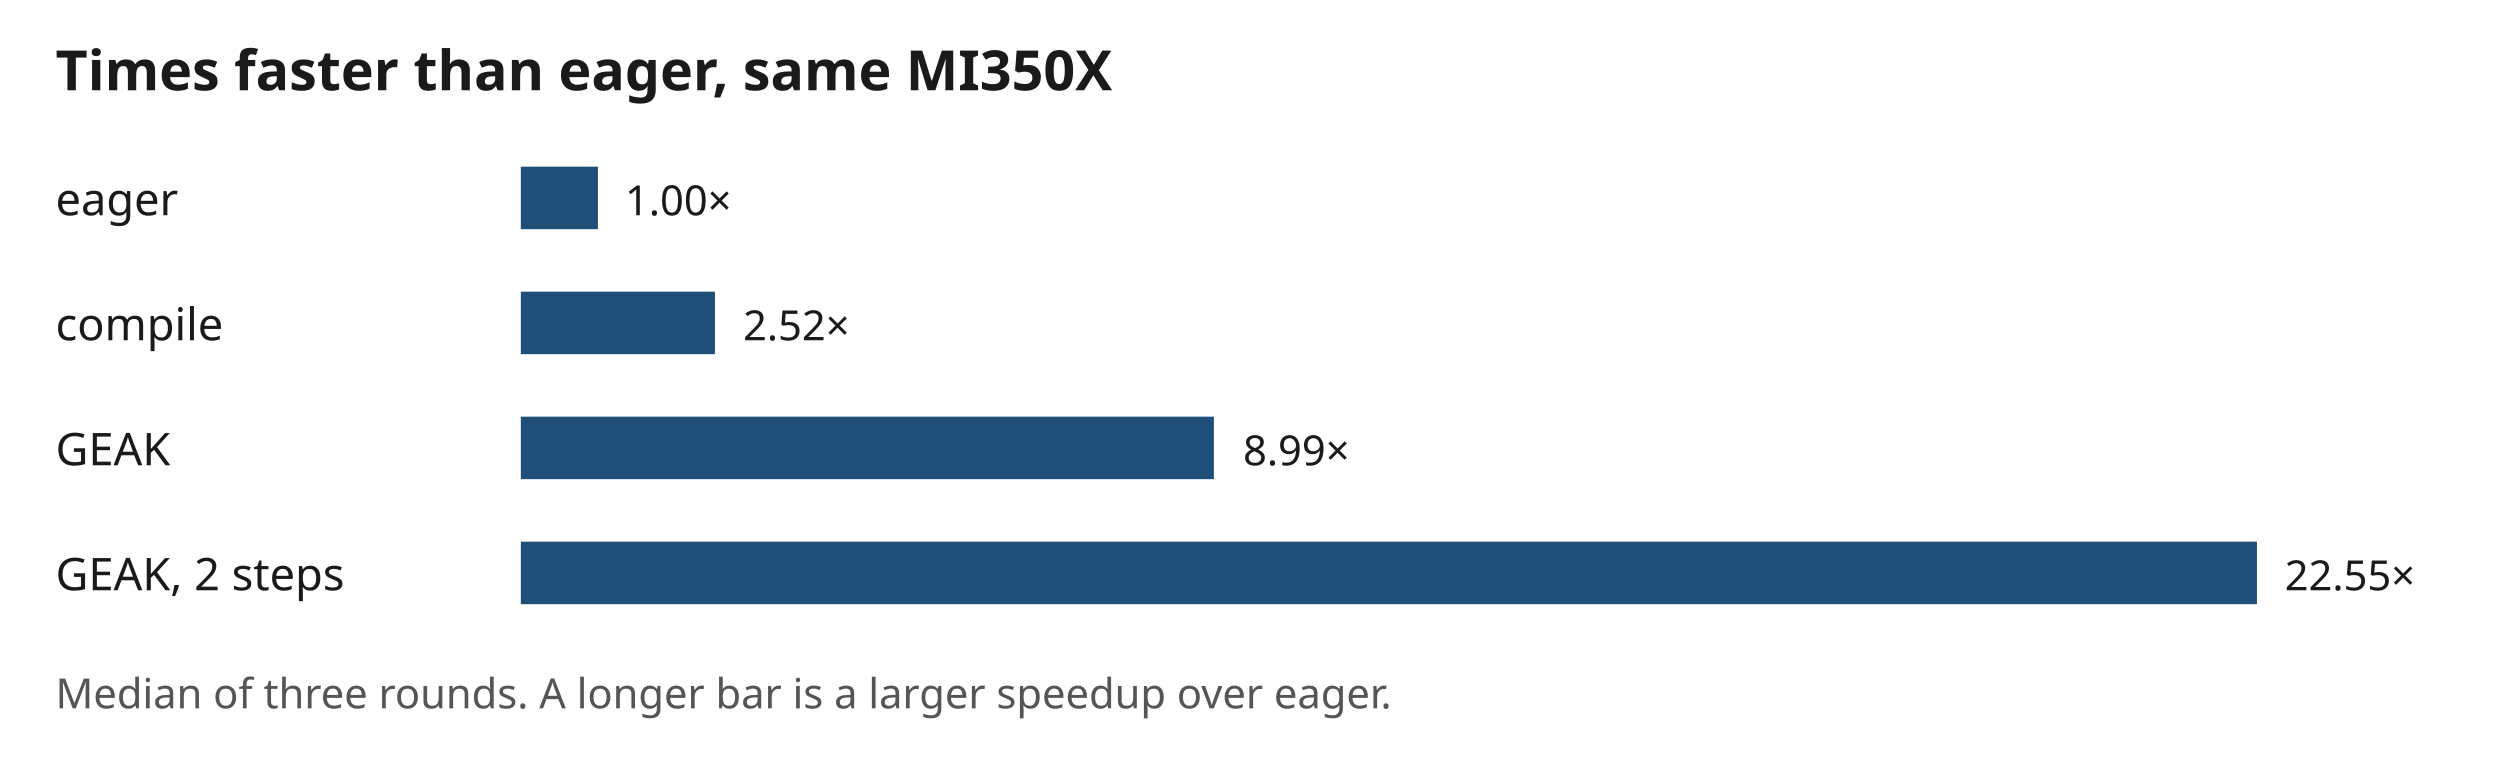
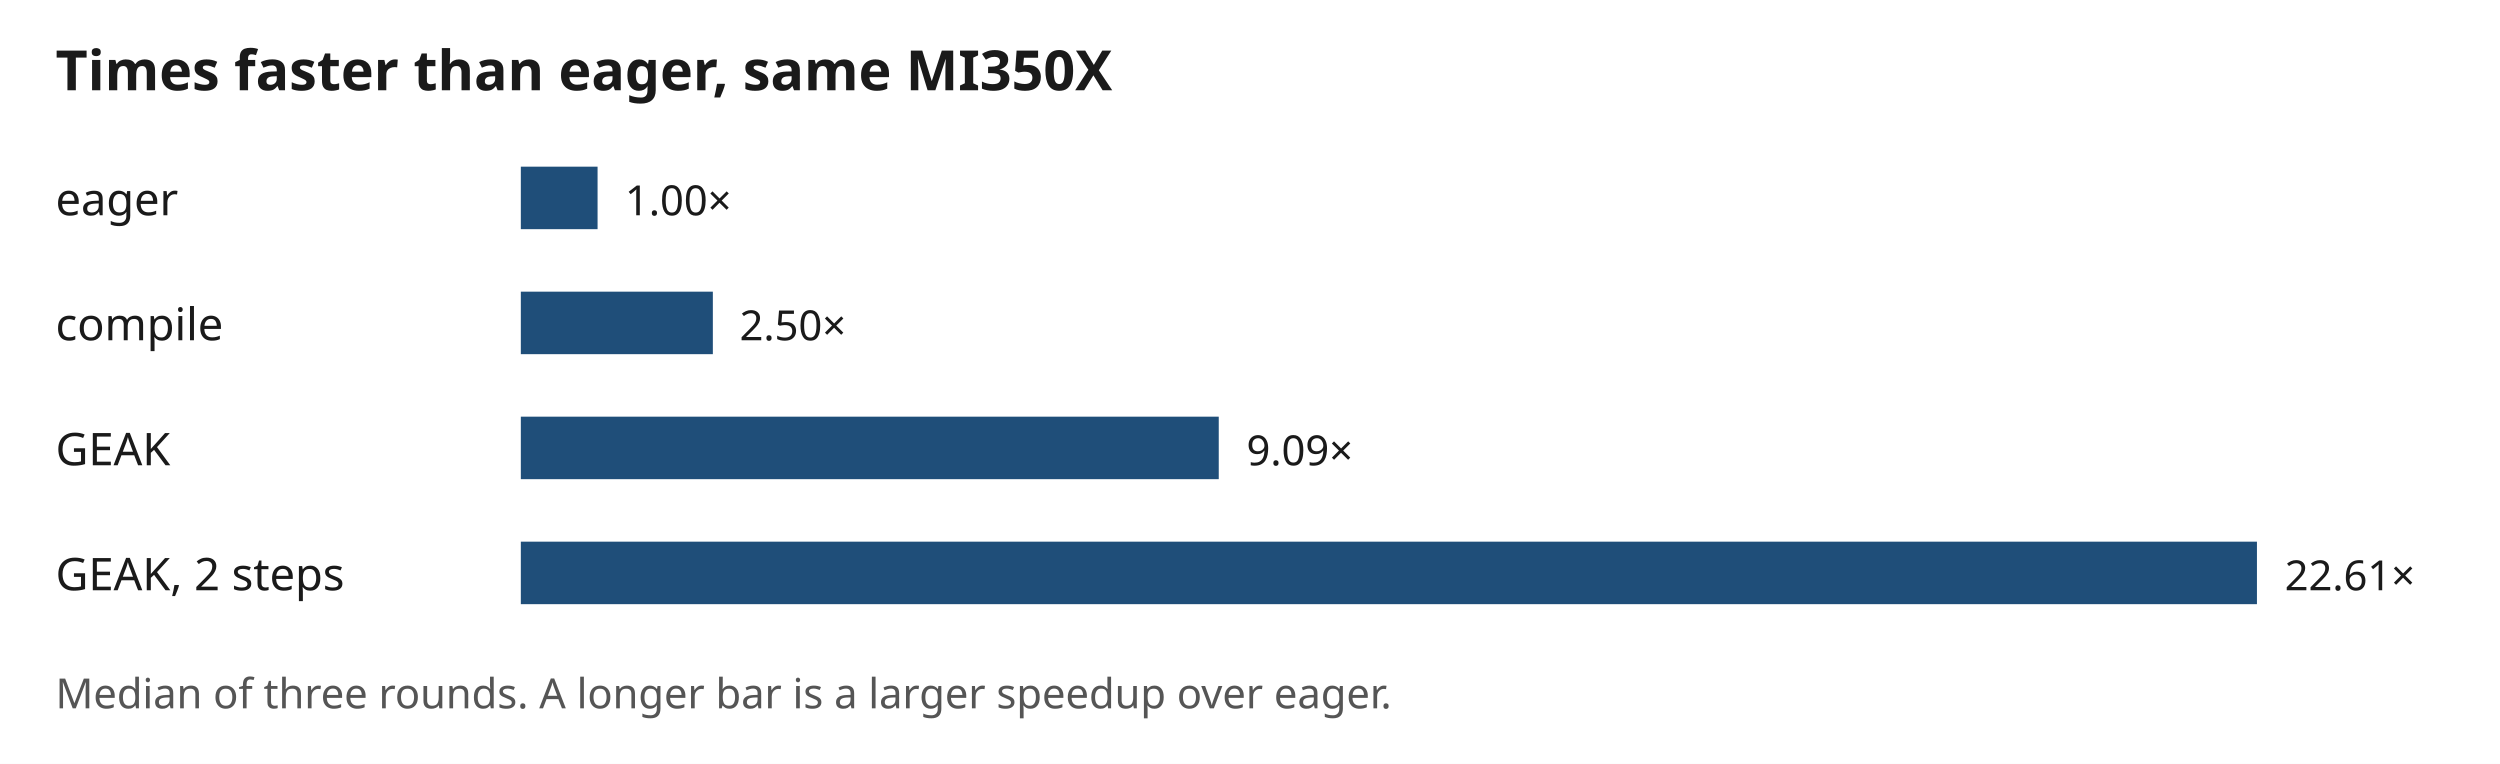
- <svg xmlns="http://www.w3.org/2000/svg" width="720" height="220" viewBox="0 0 720 220" role="img" aria-label="Speedup versus eager. Compile is 2.52 times, GEAK is 8.99 times, GEAK at 2 steps is 22.55 times.">
+ <svg xmlns="http://www.w3.org/2000/svg" width="720" height="220" viewBox="0 0 720 220" role="img" aria-label="Speedup versus eager. Compile is 2.50 times, GEAK is 9.09 times, GEAK at 2 steps is 22.61 times.">
  <rect width="100%" height="100%" fill="#ffffff" />
  <style>text{font-family:sans-serif;fill:#1a1a1a} .muted{fill:#555}</style>
  <text x="16" y="26" font-size="16" font-weight="600">Times faster than eager, same MI350X</text>
  <text x="16" y="62" font-size="13">eager</text>
-   <rect x="150" y="48" width="22.2" height="18" fill="#1f4e79" />
+   <rect x="150" y="48" width="22.1" height="18" fill="#1f4e79" />
  <text x="180" y="62" font-size="12">1.00×</text>
  <text x="16" y="98" font-size="13">compile</text>
-   <rect x="150" y="84" width="55.9" height="18" fill="#1f4e79" />
-   <text x="214" y="98" font-size="12">2.52×</text>
+   <rect x="150" y="84" width="55.3" height="18" fill="#1f4e79" />
+   <text x="213" y="98" font-size="12">2.50×</text>
  <text x="16" y="134" font-size="13">GEAK</text>
-   <rect x="150" y="120" width="199.6" height="18" fill="#1f4e79" />
-   <text x="358" y="134" font-size="12">8.99×</text>
+   <rect x="150" y="120" width="201.0" height="18" fill="#1f4e79" />
+   <text x="359" y="134" font-size="12">9.09×</text>
  <text x="16" y="170" font-size="13">GEAK, 2 steps</text>
-   <rect x="150" y="156" width="500" height="18" fill="#1f4e79" />
-   <text x="658" y="170" font-size="12">22.55×</text>
+   <rect x="150" y="156" width="500.0" height="18" fill="#1f4e79" />
+   <text x="658" y="170" font-size="12">22.61×</text>
  <text x="16" y="204" font-size="12" class="muted">Median of three rounds. A longer bar is a larger speedup over eager.</text>
</svg>
